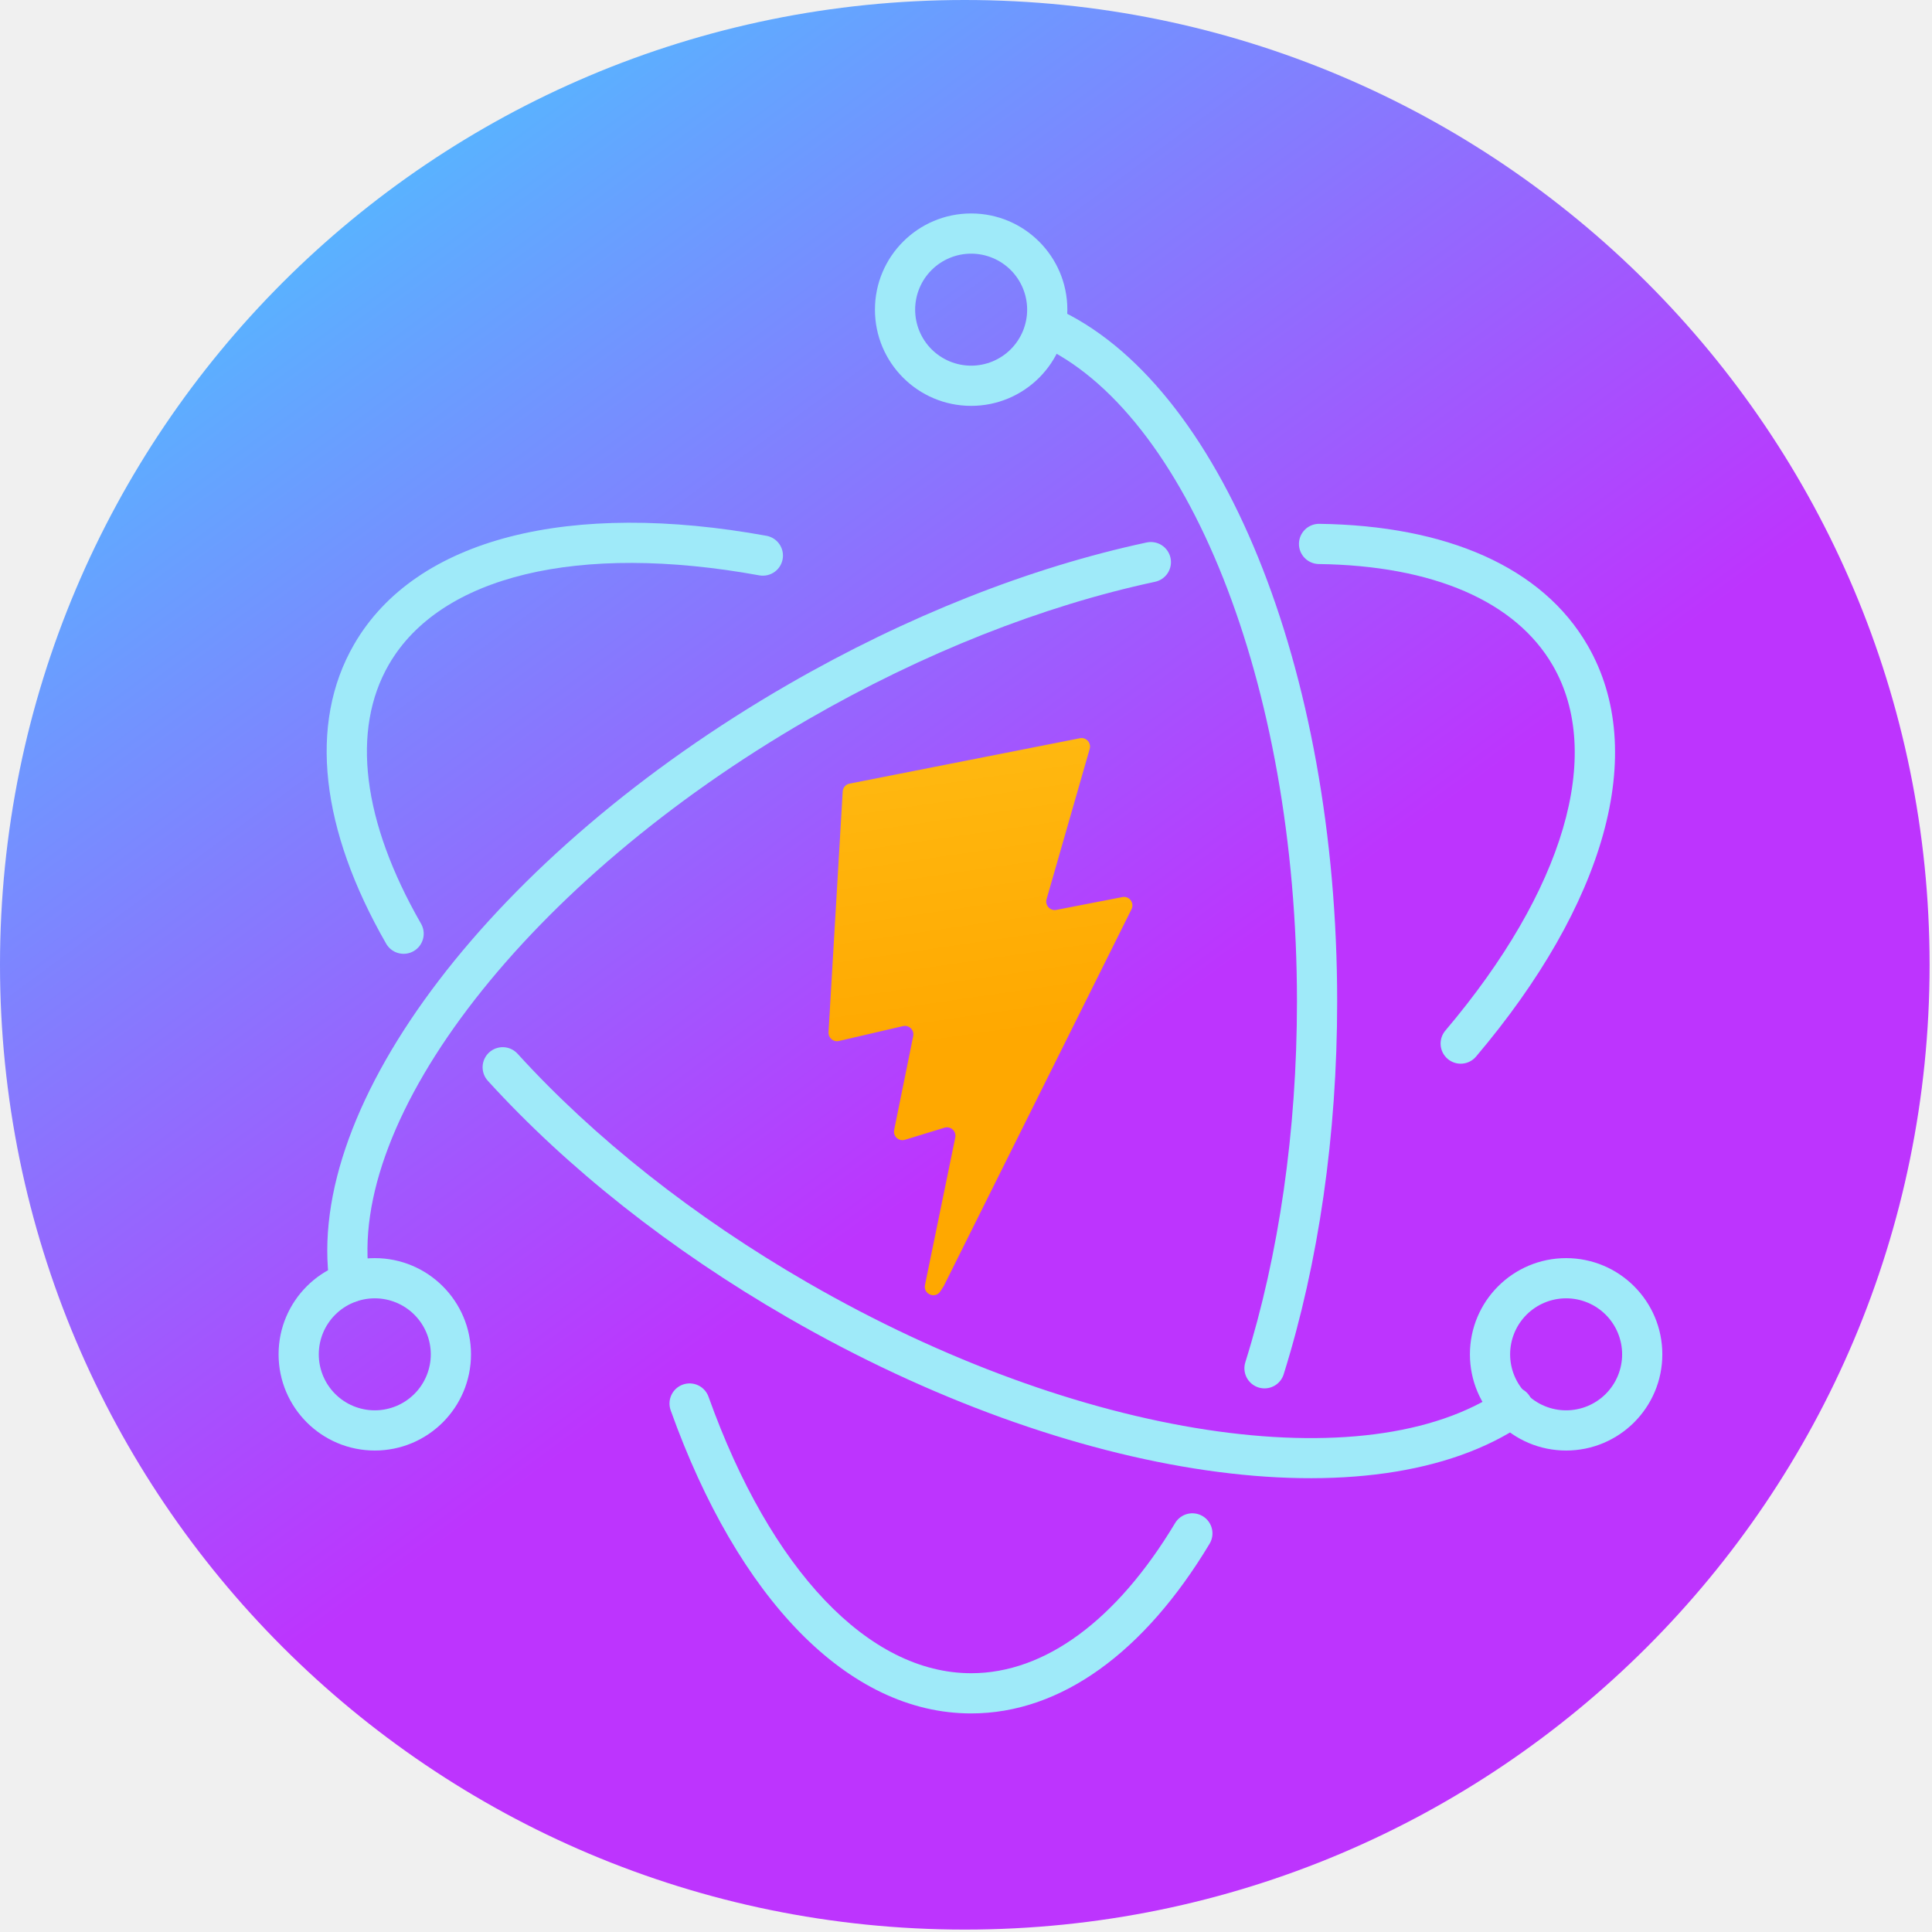
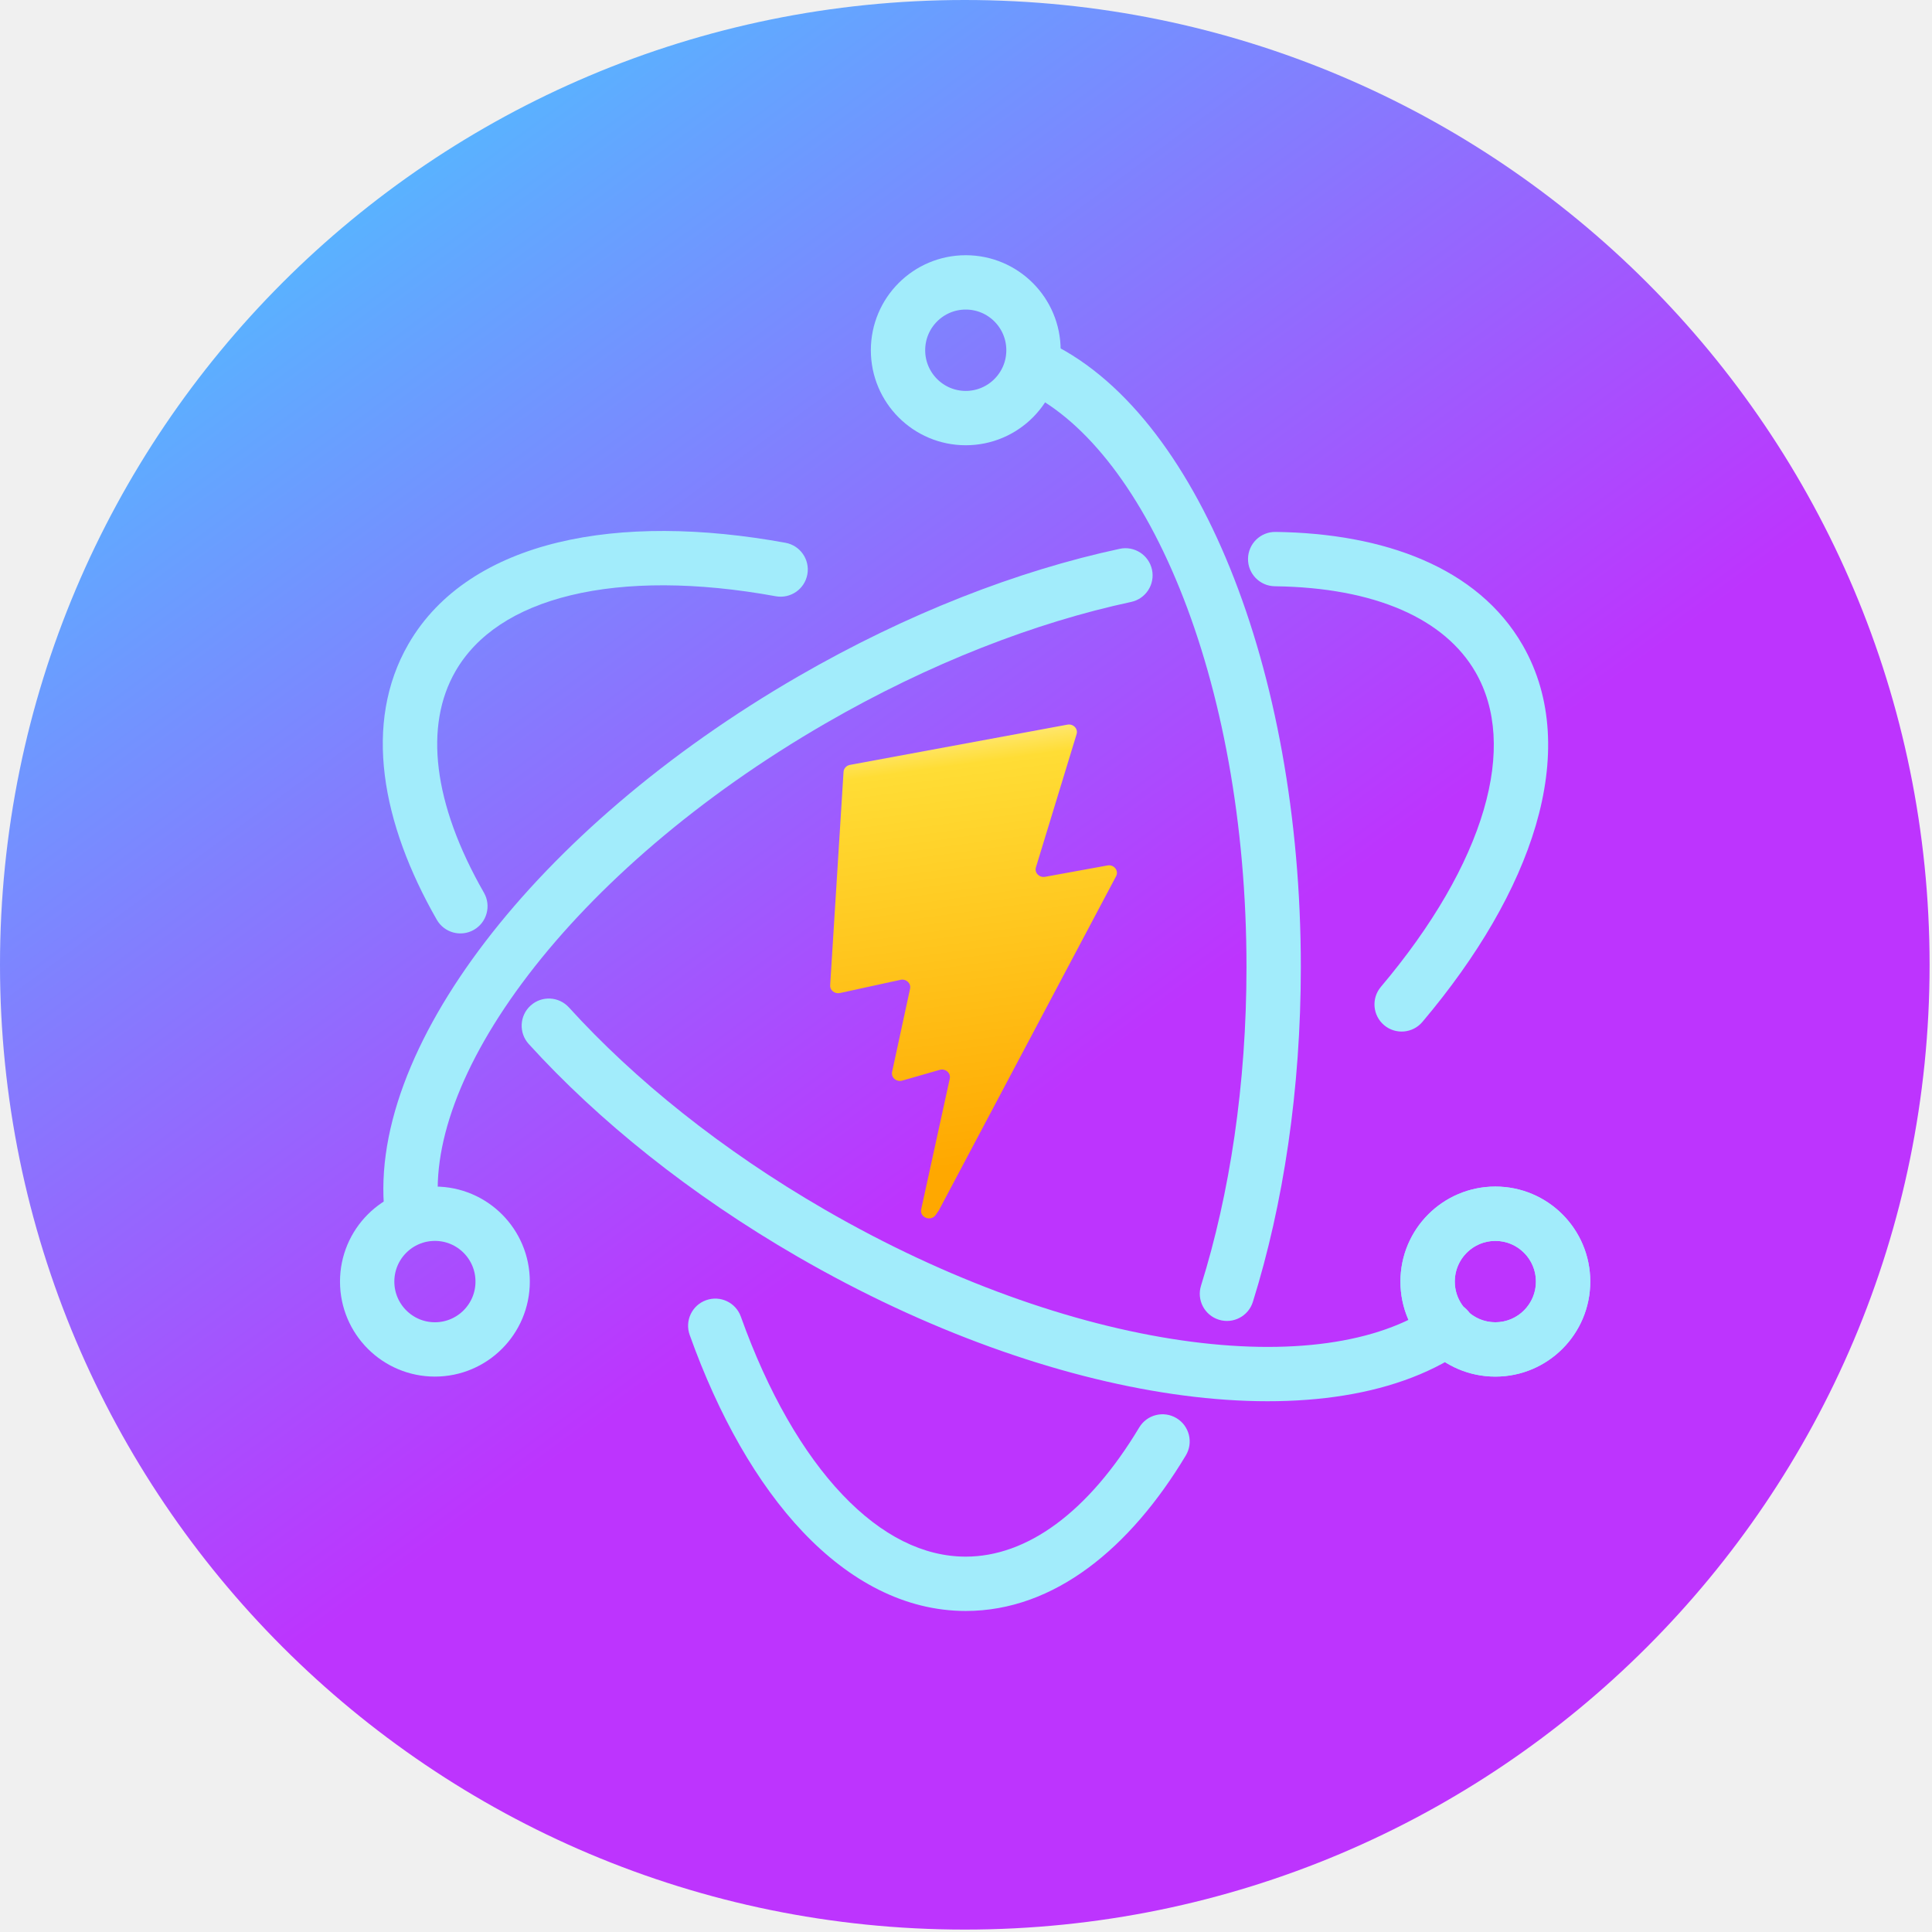
- <svg xmlns="http://www.w3.org/2000/svg" width="534" height="534" viewBox="0 0 534 534" fill="none">
-   <path d="M266.667 533.333C413.943 533.333 533.333 413.943 533.333 266.667C533.333 119.391 413.943 0 266.667 0C119.391 0 0 119.391 0 266.667C0 413.943 119.391 533.333 266.667 533.333Z" fill="url(#paint0_linear)" />
-   <path d="M408.012 291.99C443.487 250.081 455.873 207.931 438.835 178.423C426.3 156.708 399.798 145.244 364.575 144.785C363.115 144.788 361.715 145.364 360.677 146.39C359.639 147.417 359.046 148.81 359.027 150.27C359.008 151.729 359.565 153.138 360.576 154.191C361.587 155.243 362.972 155.856 364.431 155.896C396.108 156.308 418.942 166.185 429.215 183.979C443.365 208.49 432.319 246.077 399.531 284.81C399.05 285.366 398.684 286.011 398.454 286.709C398.224 287.408 398.135 288.144 398.192 288.877C398.249 289.61 398.45 290.324 398.785 290.978C399.12 291.632 399.581 292.214 400.142 292.689C400.703 293.163 401.352 293.522 402.053 293.744C402.753 293.966 403.491 294.047 404.223 293.982C404.955 293.917 405.667 293.708 406.317 293.366C406.968 293.023 407.544 292.556 408.012 291.99ZM316.844 149.958C284.769 156.831 250.627 170.269 217.84 189.198C136.71 236.037 83.787 305.106 91.137 355.187C91.235 355.916 91.477 356.618 91.849 357.253C92.22 357.888 92.713 358.442 93.301 358.885C93.888 359.327 94.557 359.649 95.27 359.831C95.982 360.013 96.724 360.051 97.451 359.944C98.179 359.837 98.878 359.587 99.508 359.208C100.138 358.829 100.687 358.329 101.122 357.736C101.558 357.144 101.871 356.47 102.044 355.756C102.217 355.041 102.247 354.299 102.131 353.573C95.604 309.106 145.771 243.637 223.396 198.821C255.202 180.456 288.26 167.446 319.171 160.823C319.894 160.68 320.582 160.395 321.194 159.984C321.806 159.573 322.33 159.044 322.736 158.429C323.142 157.813 323.421 157.123 323.557 156.398C323.693 155.673 323.684 154.929 323.529 154.208C323.375 153.487 323.078 152.804 322.657 152.199C322.236 151.593 321.699 151.078 321.077 150.682C320.455 150.287 319.76 150.019 319.033 149.895C318.306 149.771 317.562 149.792 316.844 149.958V149.958Z" fill="#9feaf9" />
-   <path d="M211.933 148.108C157.756 138.242 114.919 148.569 97.846 178.14C85.106 200.206 88.748 229.462 106.679 260.735C107.033 261.385 107.513 261.957 108.092 262.419C108.67 262.88 109.334 263.221 110.046 263.423C110.758 263.624 111.503 263.681 112.237 263.59C112.971 263.5 113.68 263.264 114.322 262.896C114.963 262.528 115.525 262.035 115.974 261.447C116.423 260.859 116.75 260.188 116.936 259.472C117.121 258.755 117.162 258.01 117.056 257.277C116.95 256.545 116.698 255.842 116.317 255.208C100.167 227.037 97.023 201.79 107.469 183.696C121.652 159.131 159.86 149.919 209.942 159.04C211.381 159.279 212.856 158.943 214.05 158.104C215.243 157.265 216.059 155.99 216.32 154.555C216.582 153.119 216.268 151.639 215.448 150.433C214.627 149.227 213.364 148.392 211.933 148.108Z" fill="#9feaf9" />
-   <path d="M298.488 204.045L234.806 216.594C233.76 216.8 232.985 217.692 232.922 218.763L229.004 285.297C228.912 286.864 230.343 288.081 231.864 287.728L249.594 283.613C251.253 283.228 252.752 284.698 252.411 286.375L247.143 312.315C246.789 314.061 248.419 315.554 250.114 315.036L261.065 311.69C262.762 311.172 264.394 312.669 264.035 314.416L255.664 355.162C255.14 357.711 258.511 359.101 259.917 356.916L260.856 355.456L312.747 251.312C313.616 249.569 312.117 247.58 310.213 247.95L291.963 251.492C290.248 251.824 288.789 250.218 289.273 248.531L301.184 207.005C301.669 205.315 300.205 203.707 298.488 204.045Z" fill="url(#paint1_linear)" />
-   <path d="M217.677 364.14C185.219 345.402 156.758 322.821 134.852 298.748C134.358 298.209 133.975 297.577 133.725 296.89C133.475 296.202 133.363 295.472 133.396 294.742C133.429 294.011 133.606 293.294 133.917 292.632C134.228 291.97 134.666 291.375 135.207 290.883C135.748 290.391 136.381 290.01 137.07 289.763C137.758 289.516 138.489 289.407 139.219 289.443C139.95 289.479 140.666 289.658 141.327 289.972C141.988 290.285 142.581 290.726 143.071 291.269C164.185 314.473 191.746 336.34 223.233 354.519C298.527 397.99 378.002 409.51 414.906 384.348C415.508 383.922 416.189 383.619 416.91 383.459C417.63 383.299 418.375 383.284 419.101 383.414C419.827 383.545 420.52 383.819 421.139 384.22C421.758 384.622 422.291 385.142 422.707 385.752C423.123 386.362 423.413 387.048 423.56 387.771C423.708 388.494 423.71 389.239 423.567 389.963C423.424 390.686 423.137 391.374 422.725 391.986C422.313 392.598 421.783 393.122 421.167 393.527C379.933 421.642 296.267 409.515 217.677 364.14Z" fill="#9feaf9" />
-   <path d="M185.408 389.906C203.958 441.698 234.302 473.587 268.423 473.587C293.308 473.587 316.331 456.623 334.285 426.758C334.674 426.133 334.934 425.436 335.051 424.709C335.168 423.982 335.139 423.239 334.967 422.523C334.794 421.807 334.481 421.133 334.045 420.539C333.609 419.945 333.06 419.444 332.428 419.065C331.797 418.685 331.097 418.435 330.368 418.329C329.639 418.222 328.897 418.262 328.184 418.445C327.47 418.628 326.8 418.951 326.213 419.396C325.626 419.84 325.133 420.397 324.762 421.033C308.627 447.873 288.808 462.475 268.423 462.475C240.079 462.475 213.015 434.033 195.871 386.162C195.636 385.461 195.264 384.814 194.776 384.259C194.288 383.704 193.694 383.252 193.029 382.929C192.364 382.606 191.641 382.419 190.903 382.379C190.165 382.339 189.426 382.447 188.73 382.696C188.034 382.945 187.395 383.331 186.85 383.83C186.304 384.329 185.864 384.932 185.555 385.604C185.246 386.275 185.074 387.001 185.049 387.74C185.024 388.479 185.147 389.215 185.41 389.906H185.408ZM354.829 379.775C364.433 349.092 369.59 313.696 369.59 276.81C369.59 184.771 337.375 105.429 291.492 85.056C290.151 84.495 288.644 84.481 287.294 85.017C285.943 85.554 284.857 86.598 284.267 87.927C283.677 89.255 283.631 90.761 284.139 92.123C284.647 93.484 285.668 94.593 286.983 95.21C327.906 113.383 358.477 188.681 358.477 276.81C358.477 312.596 353.483 346.873 344.227 376.456C343.997 377.156 343.908 377.894 343.966 378.628C344.024 379.362 344.227 380.077 344.564 380.732C344.901 381.387 345.364 381.968 345.928 382.442C346.491 382.917 347.143 383.274 347.846 383.494C348.549 383.714 349.288 383.792 350.021 383.724C350.754 383.655 351.467 383.442 352.117 383.096C352.767 382.75 353.341 382.278 353.807 381.708C354.273 381.138 354.621 380.481 354.831 379.775H354.829ZM459.462 374.333C459.462 359.648 447.558 347.744 432.873 347.744C418.187 347.744 406.283 359.648 406.283 374.333C406.283 389.019 418.187 400.923 432.873 400.923C447.558 400.923 459.462 389.019 459.462 374.333ZM448.352 374.333C448.352 376.366 447.952 378.379 447.174 380.257C446.396 382.135 445.256 383.841 443.818 385.279C442.381 386.716 440.674 387.856 438.796 388.634C436.918 389.412 434.906 389.812 432.873 389.812C430.84 389.812 428.827 389.412 426.949 388.634C425.071 387.856 423.365 386.716 421.927 385.279C420.49 383.841 419.35 382.135 418.572 380.257C417.794 378.379 417.394 376.366 417.394 374.333C417.394 370.228 419.025 366.291 421.927 363.388C424.83 360.485 428.768 358.854 432.873 358.854C436.978 358.854 440.915 360.485 443.818 363.388C446.721 366.291 448.352 370.228 448.352 374.333ZM103.59 400.923C118.277 400.923 130.181 389.019 130.181 374.333C130.181 359.648 118.275 347.744 103.59 347.744C88.906 347.744 77 359.648 77 374.333C77 389.019 88.906 400.923 103.59 400.923ZM103.59 389.812C99.484 389.812 95.547 388.182 92.644 385.279C89.741 382.376 88.11 378.439 88.11 374.333C88.11 370.228 89.741 366.291 92.644 363.388C95.547 360.485 99.484 358.854 103.59 358.854C107.695 358.854 111.632 360.485 114.535 363.388C117.438 366.291 119.069 370.228 119.069 374.333C119.069 378.439 117.438 382.376 114.535 385.279C111.632 388.182 107.695 389.812 103.59 389.812Z" fill="#9feaf9" />
-   <path d="M268.423 112.179C283.108 112.179 295.013 100.275 295.013 85.59C295.013 70.904 283.108 59 268.423 59C253.738 59 241.833 70.904 241.833 85.59C241.833 100.275 253.738 112.179 268.423 112.179ZM268.423 101.069C264.318 101.069 260.38 99.438 257.478 96.535C254.575 93.632 252.944 89.695 252.944 85.59C252.944 81.484 254.575 77.547 257.478 74.644C260.38 71.741 264.318 70.11 268.423 70.11C272.528 70.11 276.465 71.741 279.368 74.644C282.271 77.547 283.902 81.484 283.902 85.59C283.902 89.695 282.271 93.632 279.368 96.535C276.465 99.438 272.528 101.069 268.423 101.069Z" fill="#9feaf9" />
+ <svg xmlns="http://www.w3.org/2000/svg" width="128" height="128" viewBox="0 0 128 128" fill="none">
+   <g clip-path="url(#clip0_103_2)">
+     <path d="M63.92 127.84C99.222 127.84 127.84 99.222 127.84 63.92C127.84 28.618 99.222 0 63.92 0C28.618 0 0 28.618 0 63.92C0 99.222 28.618 127.84 63.92 127.84Z" fill="url(#paint0_linear_103_2)" />
+     <path d="M51.395 39.503C52.373 39.681 53.311 39.033 53.489 38.055C53.668 37.077 53.019 36.14 52.041 35.961L51.395 39.503ZM28.939 60.936C29.433 61.798 30.533 62.098 31.396 61.604C32.258 61.11 32.557 60.01 32.064 59.147L28.939 60.936ZM37.694 66.746C37.025 66.01 35.887 65.955 35.151 66.624C34.415 67.292 34.361 68.431 35.029 69.167L37.694 66.746ZM96.921 89.515C97.742 88.954 97.953 87.834 97.392 87.013C96.831 86.192 95.711 85.981 94.89 86.542L96.921 89.515ZM52.041 35.961C46.471 34.945 41.285 34.897 36.974 35.938C32.655 36.981 29.084 39.158 27.056 42.676L30.175 44.474C31.569 42.055 34.145 40.324 37.819 39.437C41.501 38.548 46.155 38.547 51.395 39.503L52.041 35.961ZM27.056 42.676C24.043 47.903 25.278 54.54 28.939 60.936L32.064 59.147C28.658 53.198 28.109 48.058 30.175 44.474L27.056 42.676ZM35.029 69.167C39.639 74.24 45.716 79.135 52.848 83.26L54.65 80.143C47.808 76.187 42.03 71.519 37.694 66.746L35.029 69.167ZM52.848 83.26C61.344 88.173 70.046 91.245 77.735 92.361C85.359 93.468 92.274 92.688 96.921 89.515L94.89 86.542C91.326 88.977 85.49 89.849 78.252 88.798C71.079 87.757 62.809 84.861 54.65 80.143L52.848 83.26ZM105.359 84.908C105.359 81.434 102.546 78.613 99.071 78.613V82.213C100.553 82.213 101.759 83.417 101.759 84.908H105.359ZM99.071 78.613C95.596 78.613 92.783 81.434 92.783 84.908H96.383C96.383 83.417 97.589 82.213 99.071 82.213V78.613ZM92.783 84.908C92.783 88.382 95.596 91.203 99.071 91.203V87.603C97.589 87.603 96.383 86.399 96.383 84.908H92.783ZM99.071 91.203C102.546 91.203 105.359 88.382 105.359 84.908H101.759C101.759 86.399 100.553 87.603 99.071 87.603V91.203Z" fill="#A2ECFB" />
+     <path d="M91.487 65.382C90.846 66.141 90.941 67.277 91.7 67.919C92.459 68.56 93.595 68.465 94.237 67.706L91.487 65.382ZM84.507 35.241C83.513 35.228 82.697 36.024 82.684 37.018C82.671 38.012 83.466 38.828 84.46 38.841L84.507 35.241ZM74.941 39.88C75.913 39.672 76.531 38.715 76.323 37.742C76.114 36.771 75.157 36.152 74.185 36.36L74.941 39.88ZM25.549 80.905C25.693 81.888 26.607 82.569 27.591 82.425C28.575 82.281 29.255 81.366 29.111 80.383L25.549 80.905ZM94.237 67.706C97.884 63.391 100.505 58.927 101.752 54.678C103.001 50.421 102.9 46.247 100.876 42.736L97.757 44.534C99.149 46.949 99.36 50.042 98.297 53.664C97.232 57.294 94.918 61.322 91.487 65.382L94.237 67.706ZM100.876 42.736C97.912 37.594 91.708 35.335 84.507 35.241L84.46 38.841C91.133 38.928 95.726 41.011 97.757 44.534L100.876 42.736ZM74.185 36.36C67.436 37.809 60.088 40.648 52.883 44.815L54.685 47.931C61.597 43.934 68.595 41.242 74.941 39.88L74.185 36.36ZM52.883 44.815C44.137 49.872 36.967 56.095 32.149 62.393C27.377 68.63 24.715 75.212 25.549 80.905L29.111 80.383C28.484 76.103 30.475 70.506 35.008 64.58C39.496 58.714 46.284 52.789 54.685 47.931L52.883 44.815Z" fill="#A2ECFB" />
+     <path d="M49.083 87.23C48.748 86.293 47.718 85.806 46.782 86.141C45.846 86.475 45.358 87.505 45.693 88.442L49.083 87.23ZM78.564 96.426C79.075 95.573 78.799 94.468 77.946 93.956C77.094 93.444 75.988 93.721 75.477 94.573L78.564 96.426ZM79.57 85.18C79.274 86.128 79.803 87.138 80.752 87.434C81.7 87.731 82.71 87.202 83.006 86.253L79.57 85.18ZM69.156 22.53C68.248 22.126 67.184 22.535 66.78 23.443C66.376 24.352 66.785 25.416 67.693 25.819L69.156 22.53ZM45.693 88.442C47.599 93.774 50.15 98.29 53.203 101.505C56.262 104.724 59.928 106.731 63.983 106.731V103.131C61.198 103.131 58.416 101.765 55.813 99.025C53.204 96.279 50.877 92.248 49.083 87.23L45.693 88.442ZM63.983 106.731C69.869 106.731 74.892 102.542 78.564 96.426L75.477 94.573C72.078 100.235 68.012 103.131 63.983 103.131V106.731ZM83.006 86.253C85.027 79.786 86.183 72.183 86.183 64.067H82.583C82.583 71.854 81.472 79.092 79.57 85.18L83.006 86.253ZM86.183 64.067C86.183 54.114 84.444 44.922 81.496 37.65C78.575 30.444 74.344 24.837 69.156 22.53L67.693 25.819C71.636 27.573 75.385 32.156 78.16 39.003C80.909 45.784 82.583 54.507 82.583 64.067H86.183Z" fill="#A2ECFB" />
+     <path fill-rule="evenodd" clip-rule="evenodd" d="M103.559 84.908C103.559 82.425 101.55 80.413 99.071 80.413C96.592 80.413 94.583 82.425 94.583 84.908C94.583 87.39 96.592 89.403 99.071 89.403C101.55 89.403 103.559 87.39 103.559 84.908Z" stroke="#A2ECFB" stroke-width="3.6" stroke-linecap="round" />
+     <path fill-rule="evenodd" clip-rule="evenodd" d="M28.814 89.403C31.293 89.403 33.302 87.39 33.302 84.908C33.302 82.425 31.293 80.413 28.814 80.413C26.336 80.413 24.326 82.425 24.326 84.908C24.326 87.39 26.336 89.403 28.814 89.403Z" stroke="#A2ECFB" stroke-width="3.6" stroke-linecap="round" />
+     <path d="M63.983 27.699C66.462 27.699 68.471 25.686 68.471 23.204C68.471 20.721 66.462 18.709 63.983 18.709C61.505 18.709 59.496 20.721 59.496 23.204C59.496 25.686 61.505 27.699 63.983 27.699Z" stroke="#A2ECFB" stroke-width="3.6" stroke-linecap="round" />
+     <path d="M70.718 48.01L56.313 50.676C56.077 50.72 55.901 50.909 55.887 51.137L55.001 65.274C54.98 65.607 55.304 65.866 55.648 65.791L59.658 64.916C60.033 64.835 60.372 65.147 60.295 65.503L59.104 71.015C59.024 71.386 59.392 71.703 59.776 71.593L62.253 70.882C62.637 70.772 63.006 71.09 62.925 71.462L61.031 80.119C60.913 80.661 61.675 80.956 61.993 80.492L62.206 80.182L73.943 58.053C74.139 57.682 73.8 57.26 73.37 57.339L69.242 58.091C68.854 58.162 68.524 57.821 68.633 57.462L71.327 48.639C71.437 48.279 71.106 47.938 70.718 48.01Z" fill="url(#paint1_linear_103_2)" />
+   </g>
  <defs>
-     <linearGradient id="paint0_linear" x1="6" y1="33" x2="235" y2="344" gradientUnits="userSpaceOnUse">
+     <linearGradient id="paint0_linear_103_2" x1="1.438" y1="7.91" x2="56.33" y2="82.457" gradientUnits="userSpaceOnUse">
      <stop stop-color="#41D1FF" />
      <stop offset="1" stop-color="#BD34FE" />
    </linearGradient>
-     <linearGradient id="paint1_linear" x1="194.651" y1="8.818" x2="236.076" y2="292.989" gradientUnits="userSpaceOnUse">
+     <linearGradient id="paint1_linear_103_2" x1="60.317" y1="48.734" x2="64.237" y2="77.196" gradientUnits="userSpaceOnUse">
      <stop stop-color="#FFEA83" />
      <stop offset="0.083" stop-color="#FFDD35" />
      <stop offset="1" stop-color="#FFA800" />
    </linearGradient>
+     <clipPath id="clip0_103_2">
+       <rect width="128" height="128" fill="white" />
+     </clipPath>
  </defs>
</svg>
